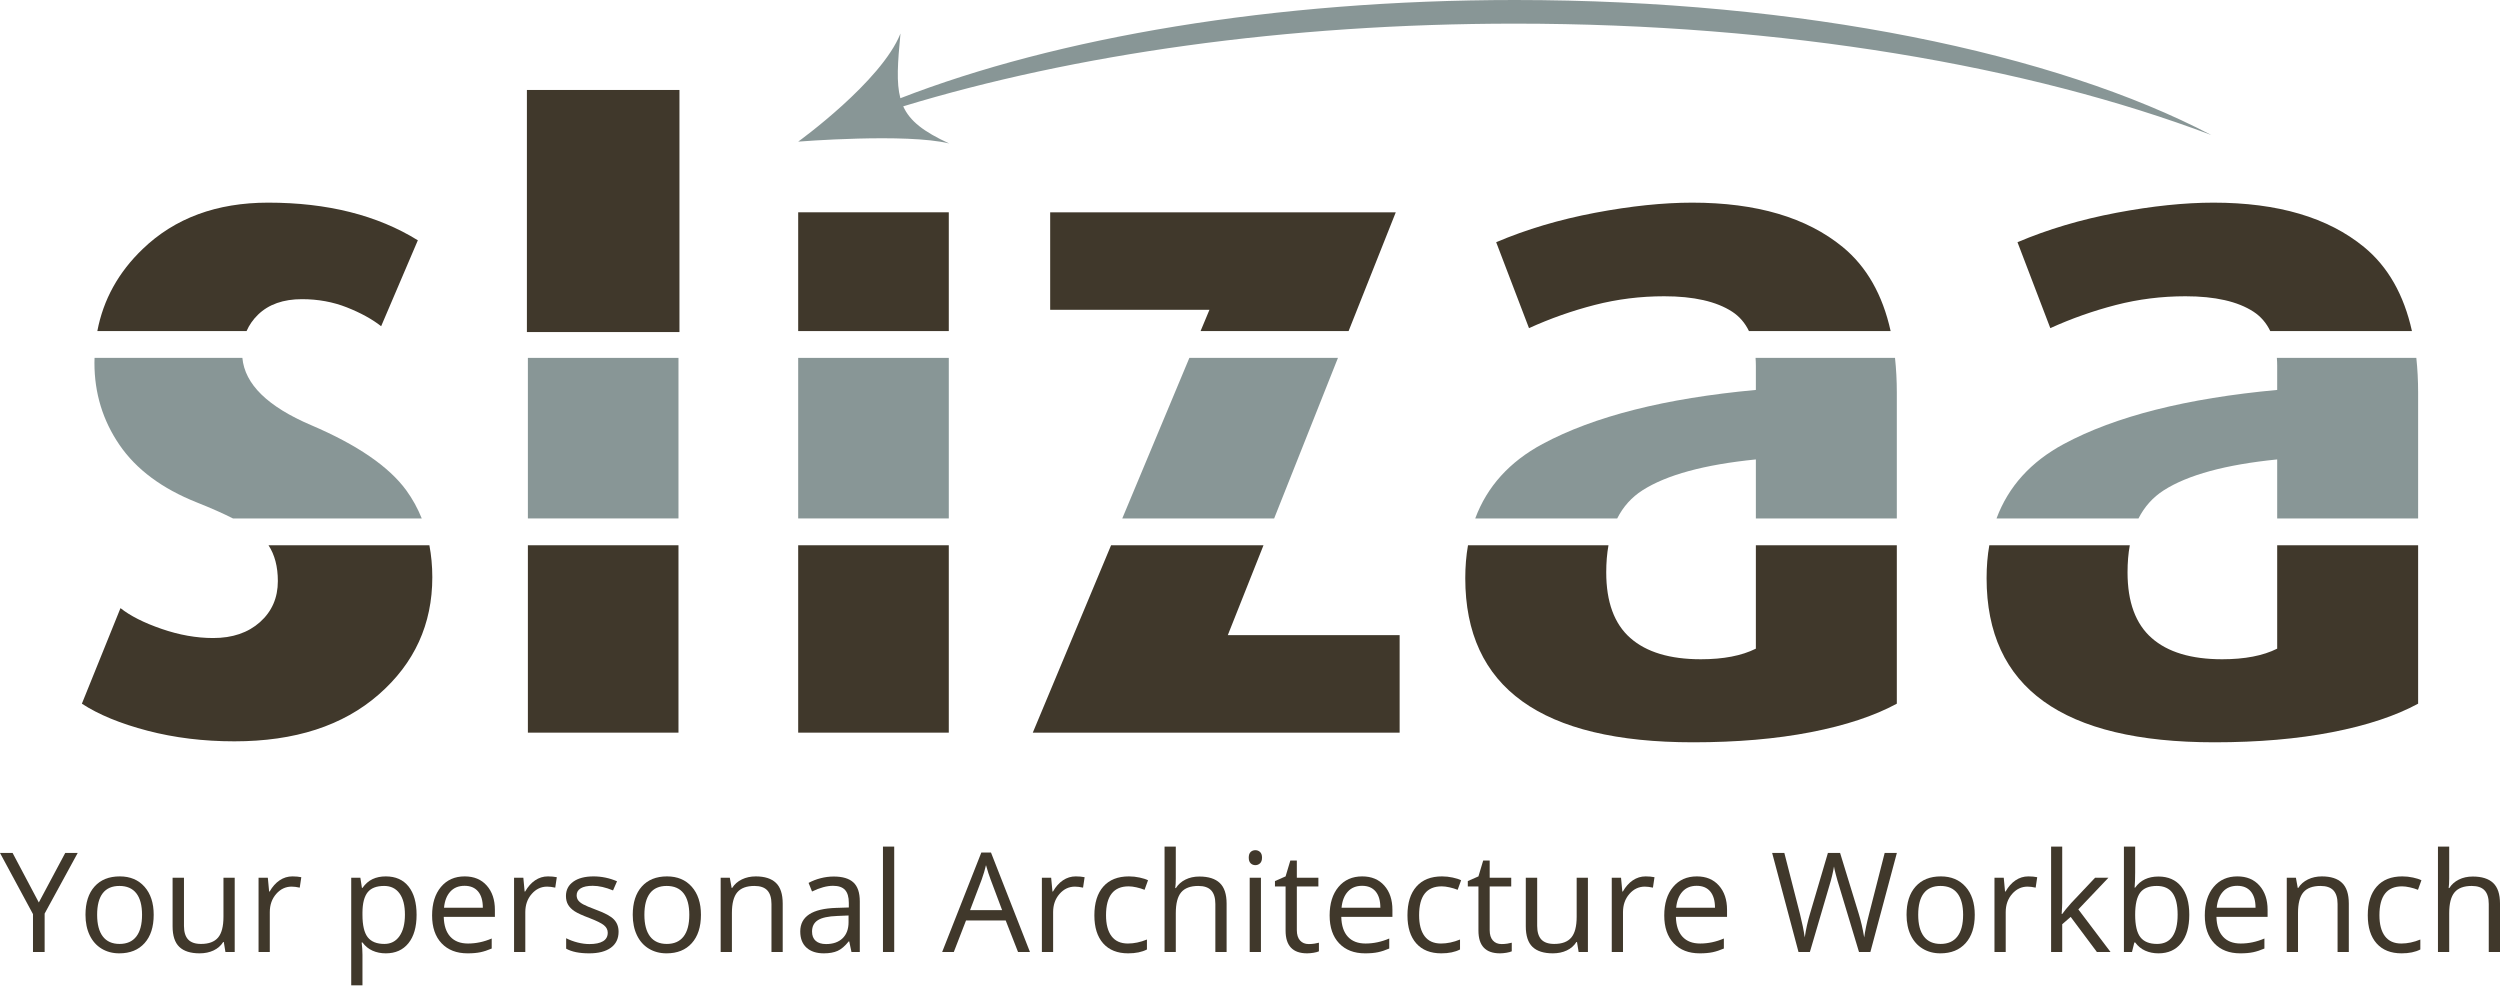
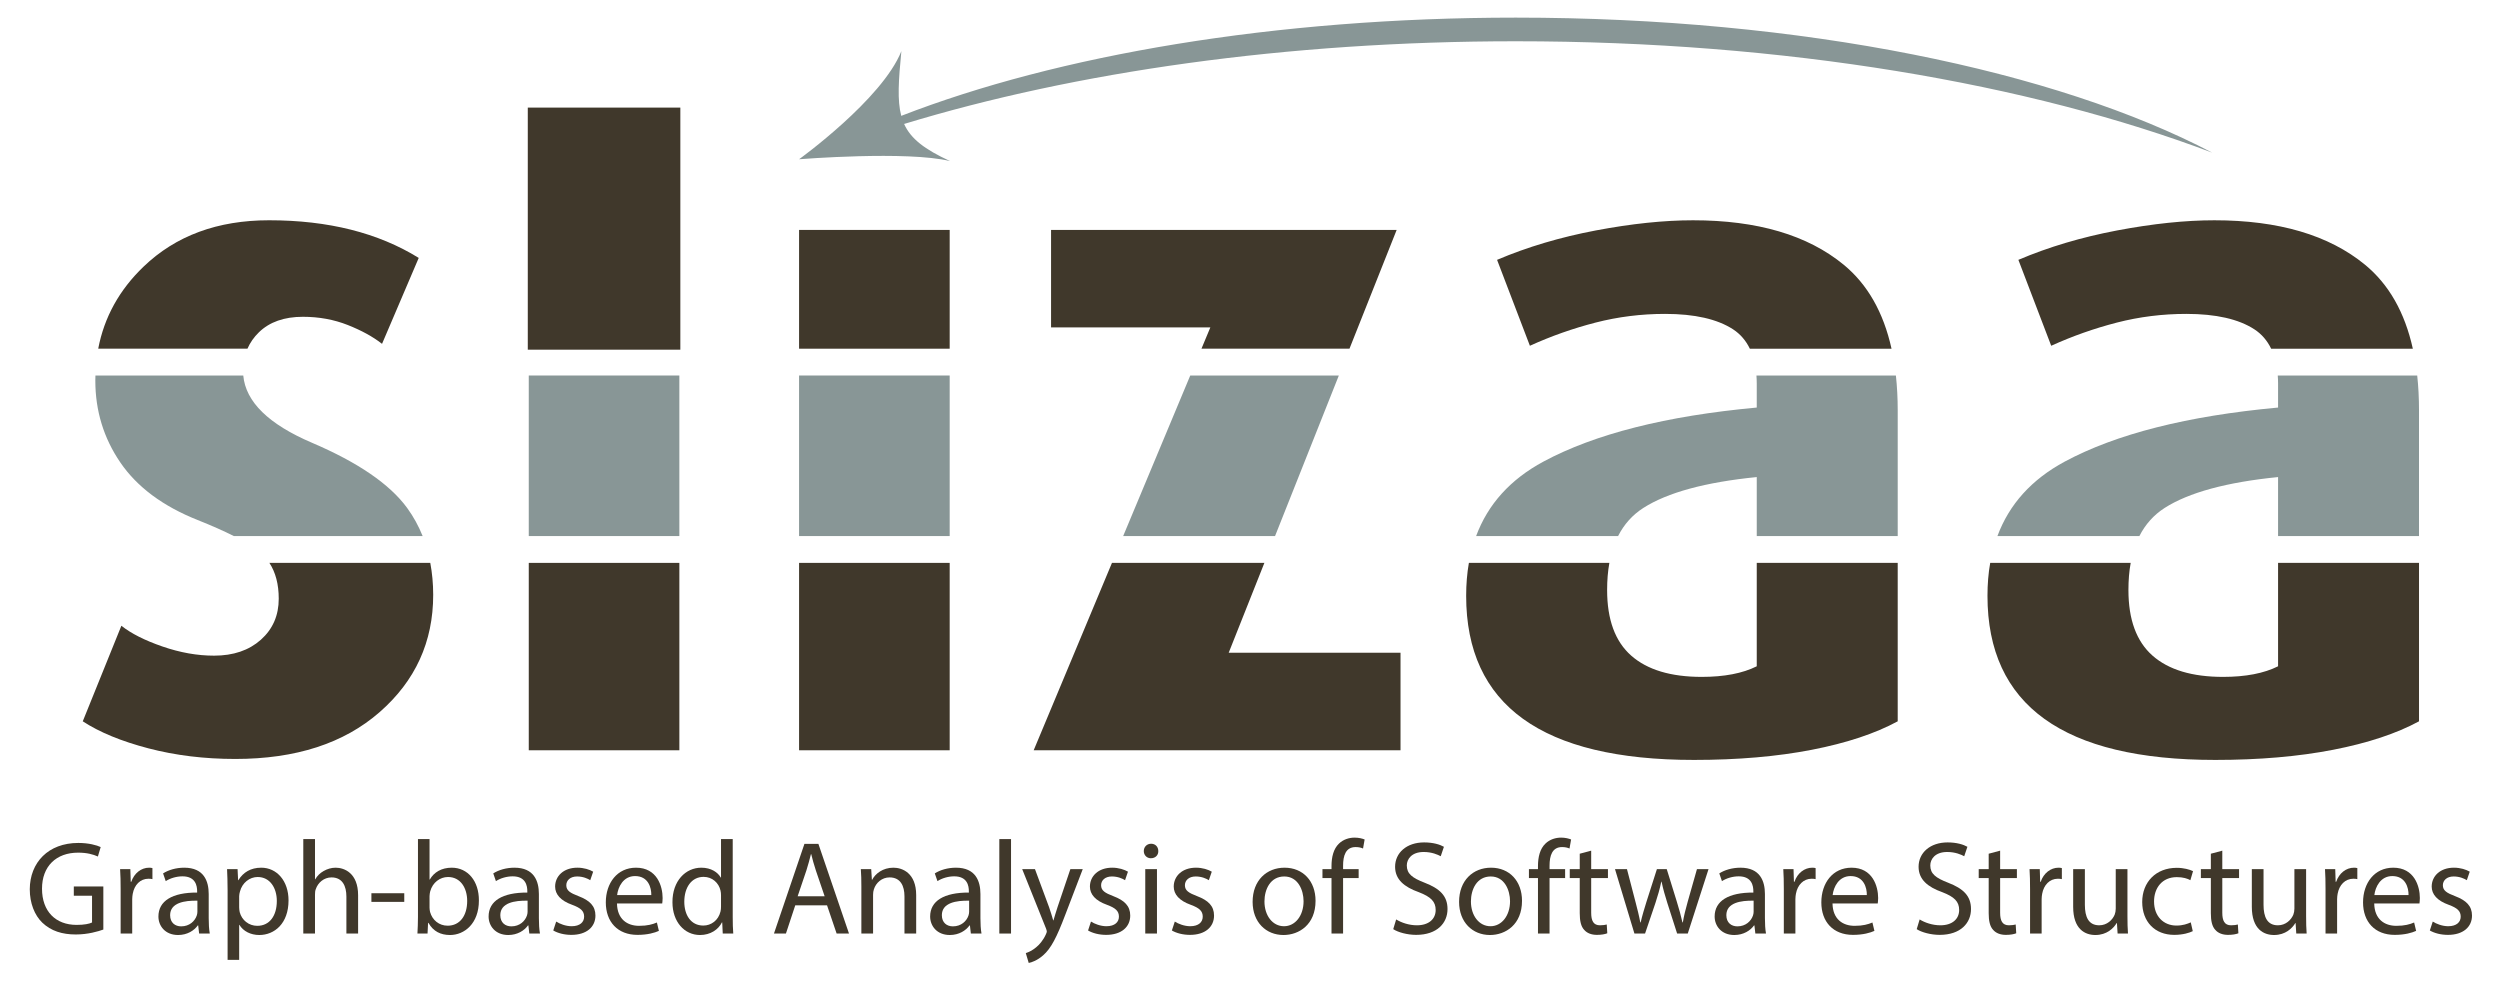
<svg xmlns="http://www.w3.org/2000/svg" version="1.1" id="Ebene_1" x="0px" y="0px" width="1276.541px" height="503.119px" viewBox="0 0 1276.541 503.119" enable-background="new 0 0 1276.541 503.119" xml:space="preserve">
  <g>
    <g>
-       <g>
-         <rect x="269.545" y="278.419" fill="#40382B" width="76.898" height="95.683" />
-         <path fill="#40382B" d="M137.107,278.419c3.164,4.842,4.768,10.924,4.768,18.292c0,8.543-3.043,15.521-9.117,20.949     c-6.083,5.423-14.048,8.13-23.911,8.13c-8.551,0-17.333-1.554-26.373-4.682c-9.039-3.122-16.012-6.656-20.951-10.592     l-19.716,48.798c8.545,5.588,19.716,10.191,33.522,13.8c13.8,3.614,28.592,5.422,44.365,5.422     c30.886,0,55.452-7.957,73.694-23.91c18.242-15.936,27.357-35.899,27.357-59.891c0-5.73-0.525-11.153-1.49-16.316H137.107z" />
-         <path fill="#40382B" d="M896.574,278.419v52.795c-7.236,3.621-16.602,5.416-28.096,5.416c-15.773,0-27.777-3.608-35.988-10.84     c-8.217-7.229-12.32-18.396-12.32-33.516c0-4.99,0.383-9.611,1.146-13.855h-71.734c-0.926,5.298-1.389,10.9-1.389,16.81     c0,55.873,38.779,83.801,116.338,83.801c22.346,0,42.402-1.727,60.143-5.176c17.744-3.455,32.365-8.297,43.875-14.541v-80.895     H896.574z" />
-         <path fill="#40382B" d="M1162.768,278.419v52.795c-7.225,3.621-16.596,5.416-28.096,5.416c-15.775,0-27.779-3.608-35.99-10.84     c-8.211-7.229-12.326-18.396-12.326-33.516c0-4.99,0.381-9.611,1.154-13.855h-71.734c-0.934,5.298-1.389,10.9-1.389,16.81     c0,55.873,38.771,83.801,116.344,83.801c22.336,0,42.389-1.727,60.137-5.176c17.742-3.455,32.355-8.297,43.867-14.541v-80.895     H1162.768z" />
-         <polygon fill="#40382B" points="645.164,278.419 567.336,278.419 527.359,374.102 714.678,374.102 714.678,324.311      626.936,324.311    " />
-         <rect x="407.568" y="278.419" fill="#40382B" width="76.902" height="95.683" />
-       </g>
-       <g>
-         <path fill="#40382B" d="M125.897,169.052c1.351-3.09,3.301-5.897,5.869-8.396c5.433-5.256,12.897-7.896,22.435-7.896     c8.213,0,15.85,1.406,22.918,4.194c7.064,2.802,12.895,6.002,17.502,9.618l18.734-43.875     c-20.707-12.82-46.174-19.223-76.408-19.223c-26.3,0-47.654,7.883-64.079,23.665c-12.413,11.899-20.127,25.879-23.166,41.913     H125.897z" />
-         <polygon fill="#40382B" points="613.033,169.052 688.613,169.052 712.705,108.404 536.236,108.404 536.236,158.188      617.564,158.188    " />
-         <rect x="407.568" y="108.404" fill="#40382B" width="76.902" height="60.648" />
-         <path fill="#40382B" d="M814.26,155.72c11.492-2.96,23.324-4.441,35.492-4.441c15.102,0,26.686,2.641,34.75,7.891     c3.719,2.437,6.547,5.75,8.551,9.883h72.338c-4.107-18.563-12.25-32.875-24.455-42.906     c-18.402-15.108-44.041-22.671-76.898-22.671c-14.785,0-31.301,1.727-49.537,5.169c-18.24,3.455-35.084,8.464-50.529,15.034     l16.76,43.875C791.576,162.624,802.742,158.688,814.26,155.72z" />
-         <path fill="#40382B" d="M1080.445,155.72c11.492-2.96,23.324-4.441,35.492-4.441c15.113,0,26.691,2.641,34.75,7.891     c3.725,2.437,6.551,5.75,8.551,9.883h72.344c-4.115-18.563-12.244-32.875-24.453-42.906     c-18.41-15.108-44.043-22.671-76.898-22.671c-14.787,0-31.303,1.727-49.545,5.169c-18.236,3.455-35.078,8.464-50.525,15.034     l16.762,43.875C1057.768,162.624,1068.939,158.688,1080.445,155.72z" />
-         <rect x="269.545" y="46.441" fill="#40382B" stroke="#40382B" stroke-miterlimit="10" width="76.898" height="122.611" />
-       </g>
-       <polygon fill="#889696" points="607.311,182.741 573.053,264.723 650.604,264.723 683.18,182.741   " />
-       <path fill="#889696" d="M896.416,182.741c0.09,1.308,0.158,2.64,0.158,4.041v12.32c-46.336,4.275-82.654,13.479-108.941,27.606    c-16.883,9.082-28.314,21.759-34.355,38.015h72.494c3.047-6.01,7.336-10.802,12.887-14.355    c12.32-7.885,31.623-13.134,57.916-15.775v30.13h71.975v-64.141c0-6.267-0.318-12.214-0.93-17.841H896.416z" />
-       <path fill="#889696" d="M1162.605,182.741c0.098,1.308,0.162,2.64,0.162,4.041v12.32c-46.338,4.275-82.656,13.479-108.938,27.606    c-16.883,9.082-28.322,21.759-34.367,38.015h72.492c3.057-6.01,7.35-10.802,12.889-14.355    c12.326-7.885,31.631-13.134,57.924-15.775v30.13h71.967v-64.141c0-6.267-0.309-12.214-0.92-17.841H1162.605z" />
-       <rect x="407.568" y="182.741" fill="#889696" width="76.902" height="81.982" />
-       <path fill="#889696" d="M158.885,217.097c-22.205-9.469-33.894-20.925-35.122-34.356H48.277c-0.024,0.852-0.055,1.697-0.055,2.561    c0,15.454,4.263,29.414,12.81,41.901c8.545,12.492,21.691,22.27,39.442,29.334c7.23,2.874,13.381,5.607,18.488,8.186h96.393    c-2.053-5.127-4.684-9.92-7.908-14.355C198.57,238.215,182.373,227.128,158.885,217.097z" />
-       <rect x="269.545" y="182.741" fill="#889696" width="76.898" height="81.982" />
-       <path fill="#889696" d="M1129.148,68.953C1049.531,27.188,919.943,0,773.568,0C650.525,0,539.348,19.216,459.744,50.155    c-2.1-7.909-1.375-18.137,0.057-33.036c-9.777,24.572-52.232,55.195-52.232,55.195s55.299-4.423,77.115,0.951    c-13.113-6.041-20.096-11.451-23.488-18.971c87.098-26.508,195.203-42.221,312.373-42.221    C910.979,12.073,1035.953,33.672,1129.148,68.953z" />
+       <rect x="269.997" y="287.419" fill="#40382B" width="76.898" height="95.685" />
+       <path fill="#40382B" d="M137.56,287.419c3.164,4.844,4.768,10.926,4.768,18.293c0,8.544-3.043,15.521-9.116,20.948    c-6.083,5.423-14.049,8.13-23.911,8.13c-8.552,0-17.333-1.554-26.373-4.682c-9.039-3.122-16.013-6.656-20.951-10.592    L42.26,368.314c8.545,5.588,19.716,10.191,33.521,13.8c13.8,3.614,28.592,5.422,44.365,5.422c30.886,0,55.452-7.957,73.694-23.91    c18.241-15.936,27.356-35.897,27.356-59.891c0-5.73-0.524-11.153-1.49-16.316H137.56L137.56,287.419z" />
+       <path fill="#40382B" d="M897.026,287.419v52.797c-7.235,3.619-16.602,5.416-28.096,5.416c-15.773,0-27.777-3.608-35.988-10.842    c-8.217-7.229-12.319-18.396-12.319-33.516c0-4.99,0.383-9.611,1.146-13.855h-71.734c-0.926,5.298-1.389,10.9-1.389,16.812    c0,55.873,38.779,83.801,116.338,83.801c22.347,0,42.402-1.727,60.144-5.176c17.744-3.455,32.364-8.297,43.875-14.541v-80.896    L897.026,287.419L897.026,287.419z" />
+       <path fill="#40382B" d="M1163.22,287.419v52.797c-7.225,3.619-16.596,5.416-28.096,5.416c-15.773,0-27.779-3.608-35.99-10.842    c-8.211-7.229-12.324-18.396-12.324-33.516c0-4.99,0.381-9.611,1.152-13.855h-71.732c-0.936,5.298-1.391,10.9-1.391,16.812    c0,55.873,38.771,83.801,116.346,83.801c22.336,0,42.39-1.727,60.137-5.176c17.742-3.455,32.354-8.297,43.867-14.541v-80.896    L1163.22,287.419L1163.22,287.419z" />
+       <polygon fill="#40382B" points="645.616,287.419 567.789,287.419 527.812,383.102 715.13,383.102 715.13,333.311 627.389,333.311       " />
+       <rect x="408.021" y="287.419" fill="#40382B" width="76.902" height="95.685" />
    </g>
    <g>
-       <path fill="#40382B" d="M19.819,460.817l13.489-25.284h6.365L22.793,466.49v19.61h-5.95v-19.335L0,435.533h6.433L19.819,460.817z" />
-       <path fill="#40382B" d="M78.48,467.111c0,6.181-1.556,11.006-4.669,14.475c-3.112,3.472-7.414,5.206-12.901,5.206    c-3.389,0-6.398-0.794-9.027-2.386c-2.628-1.592-4.659-3.873-6.087-6.85c-1.431-2.975-2.145-6.455-2.145-10.445    c0-6.179,1.545-10.993,4.636-14.44c3.089-3.447,7.378-5.171,12.867-5.171c5.302,0,9.517,1.765,12.641,5.293    C76.918,456.32,78.48,461.095,78.48,467.111z M49.6,467.111c0,4.843,0.968,8.533,2.905,11.068    c1.937,2.537,4.785,3.806,8.543,3.806c3.758,0,6.611-1.263,8.561-3.789c1.948-2.523,2.922-6.218,2.922-11.085    c0-4.818-0.974-8.479-2.922-10.981c-1.95-2.501-4.826-3.753-8.63-3.753c-3.759,0-6.595,1.233-8.509,3.702    C50.556,458.547,49.6,462.224,49.6,467.111z" />
-       <path fill="#40382B" d="M93.94,448.192v24.593c0,3.089,0.704,5.395,2.11,6.917s3.608,2.283,6.606,2.283    c3.965,0,6.866-1.085,8.698-3.252c1.836-2.167,2.75-5.707,2.75-10.619v-19.922h5.741v37.908h-4.739l-0.827-5.084h-0.313    c-1.175,1.867-2.808,3.298-4.896,4.288c-2.085,0.991-4.468,1.487-7.143,1.487c-4.61,0-8.063-1.095-10.357-3.285    c-2.295-2.19-3.443-5.696-3.443-10.515v-24.8H93.94z" />
-       <path fill="#40382B" d="M149.317,447.5c1.681,0,3.191,0.139,4.531,0.415l-0.797,5.328c-1.567-0.348-2.951-0.52-4.149-0.52    c-3.066,0-5.691,1.245-7.87,3.735c-2.179,2.491-3.271,5.592-3.271,9.304v20.338h-5.739v-37.908h4.738l0.658,7.022h0.276    c1.405-2.469,3.1-4.371,5.082-5.707C144.764,448.168,146.942,447.5,149.317,447.5z" />
-       <path fill="#40382B" d="M196.979,486.792c-2.468,0-4.722-0.456-6.762-1.365c-2.041-0.91-3.753-2.312-5.136-4.202h-0.416    c0.276,2.212,0.416,4.312,0.416,6.294v15.601h-5.741v-54.927h4.668l0.797,5.187h0.276c1.477-2.074,3.193-3.571,5.153-4.495    c1.96-0.922,4.207-1.384,6.744-1.384c5.027,0,8.906,1.718,11.639,5.153c2.731,3.438,4.098,8.256,4.098,14.458    c0,6.226-1.39,11.064-4.167,14.51C205.769,485.068,201.912,486.792,196.979,486.792z M196.147,452.377    c-3.871,0-6.676,1.072-8.404,3.218c-1.729,2.145-2.617,5.558-2.662,10.237v1.279c0,5.326,0.886,9.138,2.662,11.433    c1.777,2.293,4.624,3.441,8.544,3.441c3.272,0,5.838-1.326,7.695-3.978c1.855-2.653,2.784-6.307,2.784-10.966    c0-4.725-0.929-8.353-2.784-10.877C202.125,453.64,199.514,452.377,196.147,452.377z" />
-       <path fill="#40382B" d="M238.762,486.792c-5.604,0-10.024-1.706-13.266-5.117c-3.239-3.414-4.86-8.152-4.86-14.217    c0-6.112,1.506-10.964,4.514-14.563c3.011-3.597,7.052-5.396,12.123-5.396c4.751,0,8.51,1.564,11.276,4.687    c2.767,3.126,4.151,7.247,4.151,12.366v3.632h-26.114c0.114,4.449,1.237,7.829,3.374,10.133c2.132,2.308,5.133,3.462,9.009,3.462    c4.082,0,8.116-0.854,12.107-2.562v5.119c-2.03,0.877-3.95,1.504-5.762,1.886C243.505,486.603,241.32,486.792,238.762,486.792z     M237.204,452.308c-3.042,0-5.47,0.992-7.281,2.976c-1.809,1.983-2.876,4.727-3.197,8.232h19.817c0-3.62-0.808-6.394-2.421-8.319    C242.508,453.271,240.203,452.308,237.204,452.308z" />
-       <path fill="#40382B" d="M279.783,447.5c1.683,0,3.193,0.139,4.531,0.415l-0.797,5.328c-1.568-0.348-2.951-0.52-4.151-0.52    c-3.065,0-5.688,1.245-7.866,3.735c-2.18,2.491-3.27,5.592-3.27,9.304v20.338h-5.743v-37.908h4.741l0.655,7.022h0.278    c1.405-2.469,3.101-4.371,5.083-5.707C275.229,448.168,277.407,447.5,279.783,447.5z" />
-       <path fill="#40382B" d="M315.857,475.759c0,3.529-1.316,6.25-3.944,8.164c-2.629,1.912-6.317,2.869-11.065,2.869    c-5.029,0-8.947-0.794-11.762-2.386v-5.327c1.821,0.923,3.774,1.649,5.862,2.179c2.087,0.531,4.1,0.796,6.037,0.796    c2.997,0,5.303-0.479,6.917-1.435c1.613-0.958,2.42-2.416,2.42-4.376c0-1.475-0.639-2.737-1.917-3.787    c-1.282-1.049-3.777-2.289-7.489-3.718c-3.529-1.314-6.036-2.462-7.523-3.441c-1.485-0.98-2.594-2.093-3.319-3.338    c-0.728-1.245-1.089-2.733-1.089-4.462c0-3.09,1.255-5.528,3.769-7.315c2.512-1.788,5.96-2.682,10.343-2.682    c4.081,0,8.069,0.83,11.967,2.49l-2.039,4.67c-3.807-1.567-7.254-2.353-10.344-2.353c-2.722,0-4.775,0.428-6.157,1.281    c-1.383,0.854-2.075,2.027-2.075,3.525c0,1.017,0.26,1.882,0.778,2.596c0.518,0.714,1.354,1.395,2.508,2.041    c1.152,0.646,3.367,1.58,6.64,2.802c4.499,1.637,7.536,3.284,9.116,4.946C315.067,471.158,315.857,473.246,315.857,475.759z" />
-       <path fill="#40382B" d="M357.917,467.111c0,6.181-1.556,11.006-4.67,14.475c-3.112,3.472-7.412,5.206-12.9,5.206    c-3.391,0-6.398-0.794-9.029-2.386c-2.628-1.592-4.656-3.873-6.087-6.85c-1.429-2.975-2.142-6.455-2.142-10.445    c0-6.179,1.542-10.993,4.633-14.44c3.09-3.447,7.38-5.171,12.867-5.171c5.304,0,9.52,1.765,12.642,5.293    C356.355,456.32,357.917,461.095,357.917,467.111z M329.035,467.111c0,4.843,0.97,8.533,2.908,11.068    c1.935,2.537,4.781,3.806,8.542,3.806c3.757,0,6.61-1.263,8.561-3.789c1.947-2.523,2.922-6.218,2.922-11.085    c0-4.818-0.975-8.479-2.922-10.981c-1.95-2.501-4.826-3.753-8.63-3.753c-3.757,0-6.595,1.233-8.51,3.702    C329.991,458.547,329.035,462.224,329.035,467.111z" />
-       <path fill="#40382B" d="M393.925,486.101v-24.522c0-3.09-0.704-5.396-2.113-6.918c-1.406-1.522-3.605-2.283-6.604-2.283    c-3.967,0-6.87,1.072-8.717,3.218c-1.846,2.145-2.766,5.684-2.766,10.619v19.887h-5.744v-37.908h4.672l0.933,5.187h0.277    c1.178-1.866,2.822-3.313,4.947-4.339c2.119-1.026,4.484-1.54,7.089-1.54c4.565,0,8.002,1.103,10.307,3.304    c2.307,2.201,3.46,5.726,3.46,10.566v24.73H393.925z" />
-       <path fill="#40382B" d="M434.771,486.101l-1.141-5.394h-0.279c-1.889,2.374-3.774,3.982-5.651,4.823    c-1.881,0.842-4.227,1.262-7.039,1.262c-3.76,0-6.705-0.97-8.839-2.904c-2.132-1.937-3.199-4.692-3.199-8.268    c0-7.656,6.123-11.667,18.365-12.037l6.435-0.207v-2.351c0-2.976-0.64-5.172-1.92-6.59s-3.326-2.128-6.141-2.128    c-3.157,0-6.732,0.969-10.722,2.907l-1.766-4.394c1.871-1.014,3.916-1.811,6.142-2.387c2.224-0.575,4.457-0.864,6.694-0.864    c4.519,0,7.868,1.003,10.047,3.009s3.269,5.222,3.269,9.65v25.871H434.771z M421.801,482.054c3.572,0,6.383-0.979,8.422-2.941    c2.04-1.957,3.061-4.702,3.061-8.231v-3.423l-5.74,0.242c-4.567,0.16-7.857,0.869-9.874,2.128    c-2.018,1.256-3.028,3.211-3.028,5.862c0,2.075,0.628,3.654,1.885,4.737C417.782,481.513,419.539,482.054,421.801,482.054z" />
-       <path fill="#40382B" d="M456.599,486.101h-5.744v-53.819h5.744V486.101z" />
-       <path fill="#40382B" d="M519.824,486.101l-6.295-16.084h-20.269l-6.226,16.084h-5.951l19.993-50.773h4.945l19.89,50.773H519.824z     M511.696,464.726l-5.88-15.669c-0.763-1.983-1.547-4.415-2.353-7.298c-0.506,2.214-1.234,4.647-2.179,7.298l-5.949,15.669    H511.696z" />
-       <path fill="#40382B" d="M549.293,447.5c1.684,0,3.193,0.139,4.531,0.415l-0.797,5.328c-1.567-0.348-2.951-0.52-4.149-0.52    c-3.065,0-5.691,1.245-7.868,3.735c-2.18,2.491-3.269,5.592-3.269,9.304v20.338H532v-37.908h4.737l0.657,7.022h0.278    c1.406-2.469,3.101-4.371,5.083-5.707C544.738,448.168,546.918,447.5,549.293,447.5z" />
-       <path fill="#40382B" d="M576.063,486.792c-5.486,0-9.737-1.688-12.745-5.066c-3.008-3.379-4.514-8.157-4.514-14.337    c0-6.34,1.529-11.241,4.582-14.701c3.056-3.458,7.408-5.188,13.06-5.188c1.819,0,3.641,0.196,5.464,0.589    c1.82,0.392,3.25,0.854,4.287,1.384l-1.762,4.877c-1.271-0.508-2.653-0.929-4.151-1.263c-1.499-0.334-2.825-0.502-3.979-0.502    c-7.7,0-11.552,4.912-11.552,14.735c0,4.658,0.939,8.23,2.819,10.72c1.88,2.493,4.664,3.739,8.353,3.739    c3.159,0,6.4-0.683,9.72-2.043v5.085C583.108,486.135,579.913,486.792,576.063,486.792z" />
-       <path fill="#40382B" d="M620.579,486.101v-24.522c0-3.09-0.704-5.396-2.109-6.918c-1.409-1.522-3.608-2.283-6.605-2.283    c-3.991,0-6.902,1.085-8.734,3.252c-1.835,2.169-2.749,5.717-2.749,10.653v19.818h-5.742v-53.819h5.742v16.292    c0,1.96-0.097,3.584-0.278,4.876h0.347c1.127-1.822,2.736-3.256,4.823-4.307c2.086-1.048,4.468-1.572,7.144-1.572    c4.636,0,8.11,1.102,10.428,3.303c2.319,2.202,3.479,5.703,3.479,10.497v24.73H620.579z" />
-       <path fill="#40382B" d="M637.633,437.919c0-1.313,0.32-2.276,0.967-2.888c0.645-0.61,1.453-0.916,2.42-0.916    c0.922,0,1.719,0.311,2.389,0.934c0.667,0.621,1.001,1.581,1.001,2.87c0,1.292-0.334,2.255-1.001,2.889    c-0.67,0.634-1.467,0.951-2.389,0.951c-0.967,0-1.775-0.317-2.42-0.951C637.953,440.174,637.633,439.211,637.633,437.919z     M643.858,486.101h-5.743v-37.908h5.743V486.101z" />
-       <path fill="#40382B" d="M668.276,482.054c1.015,0,1.993-0.075,2.939-0.225c0.944-0.15,1.695-0.306,2.247-0.468v4.395    c-0.622,0.3-1.539,0.546-2.748,0.743c-1.211,0.196-2.301,0.293-3.27,0.293c-7.333,0-11-3.86-11-11.585v-22.554h-5.428v-2.767    l5.428-2.387l2.422-8.095h3.32v8.787h11v4.461h-11v22.311c0,2.283,0.542,4.036,1.627,5.258    C664.896,481.442,666.383,482.054,668.276,482.054z" />
-       <path fill="#40382B" d="M697.054,486.792c-5.604,0-10.025-1.706-13.267-5.117c-3.239-3.414-4.857-8.152-4.857-14.217    c0-6.112,1.504-10.964,4.512-14.563c3.012-3.597,7.052-5.396,12.125-5.396c4.749,0,8.509,1.564,11.275,4.687    c2.766,3.126,4.149,7.247,4.149,12.366v3.632h-26.113c0.117,4.449,1.239,7.829,3.374,10.133c2.133,2.308,5.135,3.462,9.008,3.462    c4.083,0,8.118-0.854,12.108-2.562v5.119c-2.03,0.877-3.949,1.504-5.76,1.886C701.798,486.603,699.611,486.792,697.054,486.792z     M695.497,452.308c-3.044,0-5.472,0.992-7.282,2.976s-2.876,4.727-3.197,8.232h19.817c0-3.62-0.806-6.394-2.421-8.319    C700.801,453.271,698.493,452.308,695.497,452.308z" />
-       <path fill="#40382B" d="M735.93,486.792c-5.487,0-9.736-1.688-12.746-5.066c-3.007-3.379-4.513-8.157-4.513-14.337    c0-6.34,1.526-11.241,4.583-14.701c3.055-3.458,7.407-5.188,13.059-5.188c1.818,0,3.641,0.196,5.463,0.589    c1.822,0.392,3.251,0.854,4.289,1.384l-1.764,4.877c-1.269-0.508-2.652-0.929-4.151-1.263s-2.823-0.502-3.977-0.502    c-7.702,0-11.554,4.912-11.554,14.735c0,4.658,0.939,8.23,2.818,10.72c1.881,2.493,4.666,3.739,8.355,3.739    c3.157,0,6.398-0.683,9.719-2.043v5.085C742.975,486.135,739.783,486.792,735.93,486.792z" />
-       <path fill="#40382B" d="M766.748,482.054c1.014,0,1.994-0.075,2.941-0.225c0.941-0.15,1.693-0.306,2.244-0.468v4.395    c-0.62,0.3-1.539,0.546-2.748,0.743c-1.209,0.196-2.298,0.293-3.268,0.293c-7.334,0-11-3.86-11-11.585v-22.554h-5.43v-2.767    l5.43-2.387l2.423-8.095h3.317v8.787h11.002v4.461h-11.002v22.311c0,2.283,0.544,4.036,1.629,5.258    C763.369,481.442,764.856,482.054,766.748,482.054z" />
-       <path fill="#40382B" d="M784.907,448.192v24.593c0,3.089,0.702,5.395,2.107,6.917c1.409,1.522,3.609,2.283,6.608,2.283    c3.965,0,6.865-1.085,8.699-3.252s2.751-5.707,2.751-10.619v-19.922h5.74v37.908h-4.738l-0.831-5.084h-0.31    c-1.178,1.867-2.81,3.298-4.896,4.288c-2.087,0.991-4.467,1.487-7.142,1.487c-4.612,0-8.065-1.095-10.36-3.285    s-3.441-5.696-3.441-10.515v-24.8H784.907z" />
-       <path fill="#40382B" d="M840.282,447.5c1.684,0,3.192,0.139,4.531,0.415l-0.796,5.328c-1.567-0.348-2.952-0.52-4.15-0.52    c-3.066,0-5.691,1.245-7.87,3.735c-2.179,2.491-3.268,5.592-3.268,9.304v20.338h-5.741v-37.908h4.738l0.657,7.022h0.277    c1.406-2.469,3.101-4.371,5.085-5.707C835.729,448.168,837.907,447.5,840.282,447.5z" />
-       <path fill="#40382B" d="M867.918,486.792c-5.604,0-10.023-1.706-13.265-5.117c-3.239-3.414-4.859-8.152-4.859-14.217    c0-6.112,1.504-10.964,4.513-14.563c3.011-3.597,7.052-5.396,12.124-5.396c4.75,0,8.509,1.564,11.276,4.687    c2.767,3.126,4.148,7.247,4.148,12.366v3.632h-26.111c0.113,4.449,1.238,7.829,3.372,10.133c2.134,2.308,5.136,3.462,9.01,3.462    c4.082,0,8.117-0.854,12.106-2.562v5.119c-2.028,0.877-3.949,1.504-5.76,1.886C872.663,486.603,870.479,486.792,867.918,486.792z     M866.361,452.308c-3.043,0-5.47,0.992-7.281,2.976c-1.808,1.983-2.875,4.727-3.197,8.232h19.818c0-3.62-0.808-6.394-2.422-8.319    C871.666,453.271,869.357,452.308,866.361,452.308z" />
-       <path fill="#40382B" d="M955.046,486.101h-5.812l-10.203-33.86c-0.484-1.499-1.026-3.391-1.627-5.673    c-0.598-2.284-0.91-3.656-0.933-4.117c-0.507,3.044-1.314,6.377-2.421,9.995l-9.893,33.655h-5.812l-13.454-50.567h6.227    l7.99,31.232c1.105,4.382,1.913,8.349,2.42,11.897c0.621-4.218,1.544-8.347,2.767-12.381l9.063-30.749h6.226l9.51,31.024    c1.106,3.575,2.042,7.61,2.802,12.105c0.438-3.272,1.27-7.263,2.491-11.967l7.956-31.163h6.227L955.046,486.101z" />
-       <path fill="#40382B" d="M1008.347,467.111c0,6.181-1.559,11.006-4.671,14.475c-3.113,3.472-7.414,5.206-12.899,5.206    c-3.39,0-6.399-0.794-9.03-2.386c-2.628-1.592-4.657-3.873-6.087-6.85c-1.431-2.975-2.144-6.455-2.144-10.445    c0-6.179,1.544-10.993,4.636-14.44c3.088-3.447,7.377-5.171,12.864-5.171c5.305,0,9.518,1.765,12.644,5.293    C1006.783,456.32,1008.347,461.095,1008.347,467.111z M979.465,467.111c0,4.843,0.969,8.533,2.904,11.068    c1.938,2.537,4.786,3.806,8.542,3.806c3.76,0,6.612-1.263,8.562-3.789c1.949-2.523,2.924-6.218,2.924-11.085    c0-4.818-0.975-8.479-2.924-10.981c-1.949-2.501-4.824-3.753-8.629-3.753c-3.759,0-6.596,1.233-8.509,3.702    C980.423,458.547,979.465,462.224,979.465,467.111z" />
-       <path fill="#40382B" d="M1035.706,447.5c1.681,0,3.191,0.139,4.529,0.415l-0.795,5.328c-1.568-0.348-2.953-0.52-4.15-0.52    c-3.067,0-5.692,1.245-7.872,3.735c-2.177,2.491-3.268,5.592-3.268,9.304v20.338h-5.74v-37.908h4.739l0.657,7.022h0.279    c1.404-2.469,3.098-4.371,5.081-5.707C1031.149,448.168,1033.328,447.5,1035.706,447.5z" />
-       <path fill="#40382B" d="M1053.001,466.696c0.99-1.403,2.497-3.251,4.528-5.534l12.243-12.97h6.816l-15.358,16.153l16.432,21.755    h-6.955l-13.384-17.916l-4.322,3.735v14.181h-5.674v-53.819h5.674v28.536c0,1.268-0.094,3.229-0.277,5.879H1053.001z" />
-       <path fill="#40382B" d="M1102.148,447.57c4.981,0,8.848,1.7,11.604,5.101c2.757,3.402,4.134,8.215,4.134,14.44    s-1.389,11.064-4.168,14.51c-2.781,3.447-6.635,5.171-11.569,5.171c-2.47,0-4.721-0.456-6.762-1.365    c-2.04-0.91-3.752-2.312-5.138-4.202h-0.414l-1.213,4.876h-4.114v-53.819h5.741v13.075c0,2.929-0.091,5.557-0.275,7.887h0.275    C1092.925,449.461,1096.891,447.57,1102.148,447.57z M1101.32,452.377c-3.922,0-6.747,1.125-8.477,3.373    c-1.729,2.248-2.595,6.036-2.595,11.361c0,5.326,0.889,9.138,2.663,11.433c1.775,2.293,4.622,3.441,8.544,3.441    c3.529,0,6.156-1.285,7.888-3.856c1.729-2.571,2.593-6.267,2.593-11.087c0-4.935-0.864-8.611-2.593-11.033    C1107.612,453.589,1104.938,452.377,1101.32,452.377z" />
-       <path fill="#40382B" d="M1143.932,486.792c-5.604,0-10.025-1.706-13.265-5.117c-3.241-3.414-4.859-8.152-4.859-14.217    c0-6.112,1.505-10.964,4.513-14.563c3.01-3.597,7.051-5.396,12.124-5.396c4.749,0,8.508,1.564,11.274,4.687    c2.768,3.126,4.151,7.247,4.151,12.366v3.632h-26.113c0.113,4.449,1.238,7.829,3.373,10.133c2.131,2.308,5.136,3.462,9.009,3.462    c4.082,0,8.115-0.854,12.106-2.562v5.119c-2.03,0.877-3.949,1.504-5.76,1.886C1148.676,486.603,1146.491,486.792,1143.932,486.792    z M1142.375,452.308c-3.044,0-5.471,0.992-7.281,2.976c-1.809,1.983-2.878,4.727-3.198,8.232h19.817    c0-3.62-0.807-6.394-2.423-8.319C1147.68,453.271,1145.371,452.308,1142.375,452.308z" />
-       <path fill="#40382B" d="M1193.602,486.101v-24.522c0-3.09-0.705-5.396-2.111-6.918c-1.405-1.522-3.609-2.283-6.604-2.283    c-3.968,0-6.873,1.072-8.718,3.218c-1.846,2.145-2.768,5.684-2.768,10.619v19.887h-5.74v-37.908h4.668l0.934,5.187h0.277    c1.177-1.866,2.824-3.313,4.945-4.339c2.12-1.026,4.484-1.54,7.092-1.54c4.564,0,8.002,1.103,10.305,3.304    c2.308,2.201,3.46,5.726,3.46,10.566v24.73H1193.602z" />
-       <path fill="#40382B" d="M1226.286,486.792c-5.489,0-9.737-1.688-12.745-5.066c-3.01-3.379-4.516-8.157-4.516-14.337    c0-6.34,1.528-11.241,4.582-14.701c3.057-3.458,7.409-5.188,13.06-5.188c1.819,0,3.643,0.196,5.464,0.589    c1.822,0.392,3.251,0.854,4.29,1.384l-1.767,4.877c-1.267-0.508-2.649-0.929-4.148-1.263c-1.501-0.334-2.823-0.502-3.979-0.502    c-7.701,0-11.552,4.912-11.552,14.735c0,4.658,0.939,8.23,2.819,10.72c1.878,2.493,4.662,3.739,8.352,3.739    c3.16,0,6.399-0.683,9.719-2.043v5.085C1233.328,486.135,1230.137,486.792,1226.286,486.792z" />
-       <path fill="#40382B" d="M1270.801,486.101v-24.522c0-3.09-0.703-5.396-2.109-6.918c-1.408-1.522-3.609-2.283-6.605-2.283    c-3.992,0-6.901,1.085-8.736,3.252c-1.832,2.169-2.748,5.717-2.748,10.653v19.818h-5.742v-53.819h5.742v16.292    c0,1.96-0.094,3.584-0.278,4.876h0.346c1.131-1.822,2.739-3.256,4.825-4.307c2.088-1.048,4.47-1.572,7.143-1.572    c4.635,0,8.112,1.102,10.43,3.303c2.316,2.202,3.475,5.703,3.475,10.497v24.73H1270.801z" />
+       <path fill="#40382B" d="M126.35,178.052c1.351-3.092,3.301-5.897,5.869-8.396c5.433-5.256,12.896-7.896,22.435-7.896    c8.213,0,15.851,1.404,22.918,4.192c7.064,2.802,12.896,6.002,17.502,9.618l18.734-43.875    c-20.707-12.82-46.174-19.223-76.408-19.223c-26.3,0-47.654,7.883-64.079,23.665c-12.413,11.897-20.127,25.879-23.166,41.913    L126.35,178.052L126.35,178.052z" />
+       <polygon fill="#40382B" points="613.485,178.052 689.065,178.052 713.157,117.404 536.688,117.404 536.688,167.188     618.017,167.188   " />
+       <rect x="408.021" y="117.404" fill="#40382B" width="76.902" height="60.648" />
+       <path fill="#40382B" d="M814.712,164.72c11.492-2.96,23.324-4.441,35.492-4.441c15.104,0,26.688,2.641,34.75,7.891    c3.719,2.438,6.547,5.75,8.551,9.885h72.34c-4.107-18.563-12.25-32.875-24.455-42.906c-18.402-15.108-44.041-22.671-76.898-22.671    c-14.784,0-31.301,1.727-49.536,5.169c-18.24,3.455-35.084,8.464-50.529,15.034l16.76,43.875    C792.028,171.624,803.194,167.688,814.712,164.72z" />
+       <path fill="#40382B" d="M1080.897,164.72c11.492-2.96,23.324-4.441,35.492-4.441c15.113,0,26.691,2.641,34.75,7.891    c3.725,2.438,6.551,5.75,8.551,9.885h72.344c-4.114-18.563-12.243-32.875-24.452-42.906    c-18.41-15.108-44.043-22.671-76.896-22.671c-14.787,0-31.305,1.727-49.547,5.169c-18.234,3.455-35.076,8.464-50.522,15.034    l16.762,43.875C1058.22,171.624,1069.392,167.688,1080.897,164.72z" />
+       <rect x="269.997" y="55.441" fill="#40382B" stroke="#40382B" stroke-miterlimit="10" width="76.898" height="122.611" />
    </g>
+     <polygon fill="#889696" points="607.764,191.741 573.506,273.723 651.058,273.723 683.632,191.741  " />
+     <path fill="#889696" d="M896.868,191.741c0.09,1.308,0.157,2.64,0.157,4.041v12.32c-46.336,4.273-82.653,13.479-108.94,27.604   c-16.883,9.082-28.313,21.759-34.354,38.017h72.494c3.047-6.012,7.336-10.804,12.887-14.355   c12.32-7.885,31.623-13.134,57.917-15.773v30.13h71.975v-64.143c0-6.267-0.318-12.214-0.93-17.841H896.868z" />
+     <path fill="#889696" d="M1163.058,191.741c0.098,1.308,0.162,2.64,0.162,4.041v12.32c-46.338,4.273-82.656,13.479-108.938,27.604   c-16.883,9.082-28.321,21.759-34.366,38.017h72.491c3.058-6.012,7.351-10.804,12.89-14.355   c12.326-7.885,31.631-13.134,57.924-15.773v30.13h71.967v-64.143c0-6.267-0.309-12.214-0.92-17.841H1163.058z" />
+     <rect x="408.021" y="191.741" fill="#889696" width="76.902" height="81.982" />
+     <path fill="#889696" d="M159.338,226.097c-22.205-9.471-33.895-20.927-35.122-34.356H48.729c-0.024,0.854-0.055,1.697-0.055,2.563   c0,15.452,4.263,29.412,12.81,41.899c8.545,12.492,21.691,22.271,39.442,29.334c7.229,2.874,13.381,5.607,18.487,8.188h96.394   c-2.053-5.127-4.685-9.92-7.908-14.355C199.022,247.215,182.825,236.128,159.338,226.097z" />
+     <rect x="269.997" y="191.741" fill="#889696" width="76.898" height="81.982" />
+     <path fill="#889696" d="M1129.601,77.953C1049.983,36.188,920.396,9,774.021,9c-123.043,0-234.22,19.216-313.824,50.155   c-2.101-7.909-1.375-18.137,0.058-33.036c-9.776,24.572-52.232,55.195-52.232,55.195s55.299-4.423,77.115,0.951   c-13.112-6.041-20.096-11.451-23.487-18.973c87.099-26.508,195.204-42.221,312.374-42.221   C911.433,21.073,1036.405,42.672,1129.601,77.953z" />
+   </g>
+   <g>
+     <path fill="#40382B" d="M52.769,474.645c-2.649,0.951-7.88,2.514-14.062,2.514c-6.93,0-12.636-1.767-17.119-6.046   c-3.94-3.805-6.386-9.918-6.386-17.051c0.068-13.654,9.442-23.641,24.795-23.641c5.299,0,9.442,1.155,11.413,2.105l-1.427,4.823   c-2.445-1.087-5.503-1.97-10.122-1.97c-11.141,0-18.409,6.929-18.409,18.409c0,11.617,6.997,18.478,17.662,18.478   c3.872,0,6.521-0.543,7.88-1.223V457.39h-9.307v-4.755h15.081V474.645z" />
+     <path fill="#40382B" d="M61.599,454.062c0-3.872-0.068-7.201-0.271-10.258h5.23l0.204,6.453h0.271c1.494-4.415,5.095-7.2,9.103-7.2   c0.68,0,1.155,0.067,1.698,0.203v5.639c-0.611-0.136-1.223-0.204-2.038-0.204c-4.212,0-7.2,3.193-8.016,7.677   c-0.136,0.815-0.271,1.766-0.271,2.785v17.526h-5.91V454.062z" />
+     <path fill="#40382B" d="M101.678,476.683l-0.476-4.144h-0.204c-1.834,2.581-5.366,4.891-10.054,4.891   c-6.657,0-10.054-4.688-10.054-9.442c0-7.948,7.064-12.296,19.769-12.228v-0.68c0-2.717-0.748-7.608-7.473-7.608   c-3.058,0-6.25,0.951-8.56,2.445l-1.358-3.939c2.717-1.767,6.657-2.921,10.801-2.921c10.054,0,12.5,6.86,12.5,13.45v12.296   c0,2.853,0.136,5.638,0.543,7.88H101.678z M100.795,459.904c-6.521-0.136-13.927,1.019-13.927,7.404   c0,3.872,2.582,5.707,5.639,5.707c4.28,0,6.997-2.718,7.948-5.503c0.204-0.611,0.34-1.291,0.34-1.902V459.904z" />
+     <path fill="#40382B" d="M116.214,454.538c0-4.212-0.136-7.608-0.271-10.733h5.366l0.272,5.638h0.136   c2.445-4.008,6.317-6.385,11.685-6.385c7.947,0,13.926,6.725,13.926,16.711c0,11.82-7.201,17.662-14.945,17.662   c-4.348,0-8.151-1.902-10.122-5.163h-0.136v17.866h-5.91V454.538z M122.124,463.301c0,0.884,0.136,1.698,0.271,2.445   c1.087,4.145,4.688,6.997,8.968,6.997c6.317,0,9.985-5.162,9.985-12.703c0-6.589-3.464-12.228-9.782-12.228   c-4.075,0-7.88,2.921-9.034,7.404c-0.204,0.747-0.408,1.631-0.408,2.446V463.301z" />
+     <path fill="#40382B" d="M154.865,428.452h5.979v20.516h0.136c0.951-1.699,2.445-3.193,4.279-4.212   c1.767-1.02,3.872-1.698,6.114-1.698c4.416,0,11.48,2.717,11.48,14.062v19.564h-5.978v-18.885c0-5.299-1.971-9.782-7.608-9.782   c-3.873,0-6.93,2.717-8.017,5.978c-0.34,0.815-0.407,1.698-0.407,2.854v19.836h-5.979V428.452z" />
+     <path fill="#40382B" d="M206.425,456.1v4.415h-16.779V456.1H206.425z" />
+     <path fill="#40382B" d="M213.148,476.683c0.136-2.242,0.271-5.57,0.271-8.491v-39.74h5.91v20.651h0.136   c2.106-3.669,5.91-6.046,11.209-6.046c8.152,0,13.926,6.793,13.858,16.779c0,11.752-7.404,17.594-14.741,17.594   c-4.756,0-8.56-1.834-11.005-6.182h-0.204l-0.271,5.435H213.148z M219.33,463.505c0,0.747,0.136,1.494,0.271,2.174   c1.155,4.144,4.62,6.997,8.968,6.997c6.249,0,9.985-5.095,9.985-12.636c0-6.589-3.396-12.228-9.782-12.228   c-4.075,0-7.88,2.785-9.103,7.337c-0.136,0.679-0.34,1.494-0.34,2.445V463.505z" />
+     <path fill="#40382B" d="M270.277,476.683l-0.476-4.144h-0.204c-1.834,2.581-5.367,4.891-10.054,4.891   c-6.657,0-10.055-4.688-10.055-9.442c0-7.948,7.065-12.296,19.769-12.228v-0.68c0-2.717-0.747-7.608-7.473-7.608   c-3.057,0-6.25,0.951-8.56,2.445l-1.358-3.939c2.718-1.767,6.657-2.921,10.802-2.921c10.054,0,12.499,6.86,12.499,13.45v12.296   c0,2.853,0.136,5.638,0.544,7.88H270.277z M269.394,459.904c-6.521-0.136-13.926,1.019-13.926,7.404   c0,3.872,2.581,5.707,5.639,5.707c4.279,0,6.997-2.718,7.947-5.503c0.204-0.611,0.34-1.291,0.34-1.902V459.904z" />
+     <path fill="#40382B" d="M283.998,470.569c1.767,1.155,4.892,2.378,7.88,2.378c4.348,0,6.386-2.174,6.386-4.891   c0-2.854-1.698-4.416-6.113-6.046c-5.91-2.106-8.695-5.367-8.695-9.308c0-5.298,4.279-9.646,11.344-9.646   c3.329,0,6.25,0.95,8.084,2.037l-1.494,4.348c-1.291-0.814-3.668-1.901-6.726-1.901c-3.532,0-5.502,2.038-5.502,4.483   c0,2.717,1.97,3.939,6.25,5.57c5.706,2.174,8.627,5.027,8.627,9.918c0,5.774-4.483,9.851-12.296,9.851   c-3.601,0-6.929-0.884-9.238-2.242L283.998,470.569z" />
+     <path fill="#40382B" d="M315.042,461.331c0.136,8.084,5.299,11.412,11.276,11.412c4.28,0,6.861-0.747,9.104-1.698l1.019,4.28   c-2.105,0.951-5.706,2.038-10.938,2.038c-10.121,0-16.167-6.657-16.167-16.576c0-9.918,5.842-17.729,15.42-17.729   c10.733,0,13.587,9.442,13.587,15.488c0,1.223-0.136,2.174-0.204,2.785H315.042z M332.568,457.051   c0.068-3.804-1.563-9.714-8.288-9.714c-6.046,0-8.695,5.57-9.171,9.714H332.568z" />
+     <path fill="#40382B" d="M374.141,428.452v39.74c0,2.921,0.068,6.249,0.272,8.491h-5.367l-0.271-5.706h-0.136   c-1.834,3.668-5.843,6.453-11.209,6.453c-7.948,0-14.062-6.725-14.062-16.711c-0.068-10.938,6.725-17.662,14.741-17.662   c5.026,0,8.423,2.377,9.918,5.026h0.136v-19.632H374.141z M368.163,457.187c0-0.748-0.068-1.767-0.271-2.514   c-0.884-3.805-4.145-6.93-8.628-6.93c-6.182,0-9.85,5.435-9.85,12.704c0,6.657,3.261,12.159,9.714,12.159   c4.008,0,7.677-2.649,8.764-7.133c0.203-0.815,0.271-1.63,0.271-2.581V457.187z" />
+     <path fill="#40382B" d="M406.066,462.282l-4.755,14.401h-6.114l15.557-45.786h7.133l15.625,45.786h-6.318l-4.891-14.401H406.066z    M421.08,457.663l-4.484-13.18c-1.019-2.988-1.698-5.706-2.377-8.355h-0.136c-0.68,2.718-1.427,5.503-2.31,8.288l-4.484,13.247   H421.08z" />
+     <path fill="#40382B" d="M439.828,452.703c0-3.396-0.067-6.182-0.271-8.898h5.299l0.34,5.435h0.136   c1.63-3.125,5.435-6.182,10.869-6.182c4.552,0,11.616,2.717,11.616,13.993v19.633h-5.978V457.73c0-5.299-1.971-9.714-7.608-9.714   c-3.94,0-6.997,2.785-8.017,6.113c-0.271,0.747-0.407,1.767-0.407,2.785v19.769h-5.979V452.703z" />
+     <path fill="#40382B" d="M495.735,476.683l-0.476-4.144h-0.204c-1.834,2.581-5.367,4.891-10.054,4.891   c-6.657,0-10.055-4.688-10.055-9.442c0-7.948,7.065-12.296,19.769-12.228v-0.68c0-2.717-0.747-7.608-7.473-7.608   c-3.057,0-6.25,0.951-8.56,2.445l-1.358-3.939c2.718-1.767,6.657-2.921,10.802-2.921c10.054,0,12.499,6.86,12.499,13.45v12.296   c0,2.853,0.136,5.638,0.544,7.88H495.735z M494.852,459.904c-6.521-0.136-13.926,1.019-13.926,7.404   c0,3.872,2.581,5.707,5.639,5.707c4.279,0,6.997-2.718,7.947-5.503c0.204-0.611,0.34-1.291,0.34-1.902V459.904z" />
+     <path fill="#40382B" d="M510.271,428.452h5.978v48.231h-5.978V428.452z" />
+     <path fill="#40382B" d="M528.476,443.804l7.201,19.429c0.747,2.174,1.563,4.755,2.105,6.725h0.136   c0.612-1.97,1.291-4.483,2.106-6.861l6.521-19.292h6.317l-8.967,23.437c-4.279,11.276-7.201,17.051-11.276,20.583   c-2.922,2.582-5.843,3.601-7.337,3.872l-1.495-5.026c1.495-0.476,3.465-1.427,5.231-2.921c1.63-1.291,3.668-3.601,5.026-6.658   c0.272-0.611,0.476-1.087,0.476-1.426c0-0.34-0.136-0.815-0.407-1.563l-12.16-30.298H528.476z" />
+     <path fill="#40382B" d="M557.074,470.569c1.767,1.155,4.892,2.378,7.88,2.378c4.348,0,6.386-2.174,6.386-4.891   c0-2.854-1.698-4.416-6.113-6.046c-5.91-2.106-8.695-5.367-8.695-9.308c0-5.298,4.279-9.646,11.344-9.646   c3.329,0,6.25,0.95,8.084,2.037l-1.494,4.348c-1.291-0.814-3.668-1.901-6.726-1.901c-3.532,0-5.502,2.038-5.502,4.483   c0,2.717,1.97,3.939,6.25,5.57c5.706,2.174,8.627,5.027,8.627,9.918c0,5.774-4.483,9.851-12.296,9.851   c-3.601,0-6.929-0.884-9.238-2.242L557.074,470.569z" />
+     <path fill="#40382B" d="M591.446,434.565c0.068,2.038-1.426,3.669-3.804,3.669c-2.106,0-3.601-1.631-3.601-3.669   c0-2.105,1.563-3.736,3.736-3.736C590.021,430.829,591.446,432.46,591.446,434.565z M584.789,476.683v-32.879h5.979v32.879H584.789   z" />
+     <path fill="#40382B" d="M599.87,470.569c1.766,1.155,4.891,2.378,7.88,2.378c4.348,0,6.386-2.174,6.386-4.891   c0-2.854-1.698-4.416-6.114-6.046c-5.91-2.106-8.695-5.367-8.695-9.308c0-5.298,4.279-9.646,11.345-9.646   c3.329,0,6.25,0.95,8.084,2.037l-1.494,4.348c-1.291-0.814-3.669-1.901-6.726-1.901c-3.532,0-5.503,2.038-5.503,4.483   c0,2.717,1.971,3.939,6.25,5.57c5.706,2.174,8.627,5.027,8.627,9.918c0,5.774-4.483,9.851-12.295,9.851   c-3.601,0-6.93-0.884-9.239-2.242L599.87,470.569z" />
+     <path fill="#40382B" d="M671.739,459.972c0,12.159-8.424,17.458-16.372,17.458c-8.898,0-15.76-6.521-15.76-16.915   c0-11.005,7.2-17.458,16.304-17.458C665.354,443.057,671.739,449.918,671.739,459.972z M645.653,460.311   c0,7.201,4.144,12.636,9.986,12.636c5.706,0,9.985-5.366,9.985-12.771c0-5.57-2.785-12.635-9.85-12.635   C648.71,447.541,645.653,454.062,645.653,460.311z" />
+     <path fill="#40382B" d="M679.89,476.683v-28.328h-4.619v-4.551h4.619v-1.563c0-4.619,1.02-8.831,3.805-11.48   c2.241-2.174,5.23-3.058,8.016-3.058c2.105,0,3.94,0.476,5.095,0.951l-0.815,4.62c-0.883-0.408-2.105-0.748-3.804-0.748   c-5.095,0-6.386,4.483-6.386,9.511v1.767h7.948v4.551H685.8v28.328H679.89z" />
+     <path fill="#40382B" d="M712.902,469.482c2.649,1.631,6.521,2.989,10.598,2.989c6.046,0,9.578-3.192,9.578-7.813   c0-4.279-2.445-6.725-8.627-9.103c-7.473-2.649-12.093-6.521-12.093-12.975c0-7.133,5.91-12.432,14.81-12.432   c4.688,0,8.084,1.087,10.122,2.241l-1.631,4.823c-1.494-0.815-4.551-2.174-8.695-2.174c-6.249,0-8.627,3.736-8.627,6.861   c0,4.279,2.785,6.386,9.103,8.831c7.745,2.989,11.685,6.726,11.685,13.451c0,7.064-5.23,13.179-16.032,13.179   c-4.415,0-9.238-1.291-11.684-2.922L712.902,469.482z" />
+     <path fill="#40382B" d="M777.164,459.972c0,12.159-8.423,17.458-16.371,17.458c-8.899,0-15.761-6.521-15.761-16.915   c0-11.005,7.201-17.458,16.304-17.458C770.779,443.057,777.164,449.918,777.164,459.972z M751.078,460.311   c0,7.201,4.145,12.636,9.986,12.636c5.706,0,9.986-5.366,9.986-12.771c0-5.57-2.785-12.635-9.851-12.635   C754.136,447.541,751.078,454.062,751.078,460.311z" />
+     <path fill="#40382B" d="M785.315,476.683v-28.328h-4.619v-4.551h4.619v-1.563c0-4.619,1.02-8.831,3.805-11.48   c2.241-2.174,5.23-3.058,8.016-3.058c2.105,0,3.94,0.476,5.095,0.951l-0.815,4.62c-0.883-0.408-2.105-0.748-3.804-0.748   c-5.095,0-6.386,4.483-6.386,9.511v1.767h7.948v4.551h-7.948v28.328H785.315z" />
+     <path fill="#40382B" d="M812.486,434.362v9.442h8.56v4.551h-8.56v17.73c0,4.076,1.154,6.386,4.483,6.386   c1.563,0,2.717-0.204,3.465-0.407l0.271,4.483c-1.155,0.476-2.989,0.815-5.299,0.815c-2.785,0-5.027-0.884-6.454-2.514   c-1.698-1.767-2.31-4.688-2.31-8.56v-17.935h-5.095v-4.551h5.095v-7.88L812.486,434.362z" />
+     <path fill="#40382B" d="M830.758,443.804l4.348,16.711c0.951,3.669,1.834,7.065,2.445,10.462h0.204   c0.747-3.329,1.834-6.861,2.921-10.394l5.366-16.779h5.027l5.095,16.439c1.223,3.94,2.174,7.404,2.921,10.733h0.204   c0.544-3.329,1.427-6.793,2.514-10.666l4.688-16.507h5.91l-10.598,32.879h-5.435l-5.027-15.692   c-1.154-3.668-2.105-6.929-2.921-10.801h-0.136c-0.815,3.939-1.834,7.336-2.989,10.869l-5.299,15.624h-5.435l-9.918-32.879H830.758   z" />
+     <path fill="#40382B" d="M896.311,476.683l-0.476-4.144h-0.204c-1.834,2.581-5.366,4.891-10.054,4.891   c-6.657,0-10.054-4.688-10.054-9.442c0-7.948,7.064-12.296,19.768-12.228v-0.68c0-2.717-0.747-7.608-7.472-7.608   c-3.058,0-6.25,0.951-8.56,2.445l-1.359-3.939c2.718-1.767,6.657-2.921,10.802-2.921c10.054,0,12.499,6.86,12.499,13.45v12.296   c0,2.853,0.136,5.638,0.544,7.88H896.311z M895.427,459.904c-6.521-0.136-13.926,1.019-13.926,7.404   c0,3.872,2.582,5.707,5.639,5.707c4.279,0,6.997-2.718,7.948-5.503c0.203-0.611,0.339-1.291,0.339-1.902V459.904z" />
+     <path fill="#40382B" d="M910.847,454.062c0-3.872-0.068-7.201-0.271-10.258h5.23l0.204,6.453h0.271   c1.494-4.415,5.095-7.2,9.103-7.2c0.68,0,1.155,0.067,1.699,0.203v5.639c-0.612-0.136-1.224-0.204-2.038-0.204   c-4.212,0-7.201,3.193-8.017,7.677c-0.136,0.815-0.271,1.766-0.271,2.785v17.526h-5.91V454.062z" />
+     <path fill="#40382B" d="M935.71,461.331c0.136,8.084,5.299,11.412,11.276,11.412c4.279,0,6.861-0.747,9.103-1.698l1.02,4.28   c-2.106,0.951-5.706,2.038-10.938,2.038c-10.122,0-16.168-6.657-16.168-16.576c0-9.918,5.843-17.729,15.421-17.729   c10.733,0,13.587,9.442,13.587,15.488c0,1.223-0.137,2.174-0.204,2.785H935.71z M953.236,457.051   c0.067-3.804-1.563-9.714-8.288-9.714c-6.046,0-8.695,5.57-9.171,9.714H953.236z" />
+     <path fill="#40382B" d="M980.202,469.482c2.649,1.631,6.521,2.989,10.598,2.989c6.046,0,9.578-3.192,9.578-7.813   c0-4.279-2.445-6.725-8.627-9.103c-7.473-2.649-12.092-6.521-12.092-12.975c0-7.133,5.909-12.432,14.809-12.432   c4.688,0,8.084,1.087,10.122,2.241l-1.631,4.823c-1.494-0.815-4.551-2.174-8.695-2.174c-6.249,0-8.627,3.736-8.627,6.861   c0,4.279,2.785,6.386,9.103,8.831c7.744,2.989,11.685,6.726,11.685,13.451c0,7.064-5.23,13.179-16.032,13.179   c-4.415,0-9.238-1.291-11.684-2.922L980.202,469.482z" />
+     <path fill="#40382B" d="M1021.301,434.362v9.442h8.56v4.551h-8.56v17.73c0,4.076,1.154,6.386,4.483,6.386   c1.563,0,2.717-0.204,3.465-0.407l0.271,4.483c-1.155,0.476-2.989,0.815-5.299,0.815c-2.785,0-5.027-0.884-6.454-2.514   c-1.698-1.767-2.31-4.688-2.31-8.56v-17.935h-5.095v-4.551h5.095v-7.88L1021.301,434.362z" />
+     <path fill="#40382B" d="M1036.584,454.062c0-3.872-0.067-7.201-0.271-10.258h5.23l0.204,6.453h0.271   c1.494-4.415,5.095-7.2,9.103-7.2c0.68,0,1.155,0.067,1.698,0.203v5.639c-0.611-0.136-1.223-0.204-2.037-0.204   c-4.212,0-7.201,3.193-8.017,7.677c-0.136,0.815-0.271,1.766-0.271,2.785v17.526h-5.91V454.062z" />
+     <path fill="#40382B" d="M1086.31,467.717c0,3.396,0.067,6.386,0.271,8.967h-5.299l-0.34-5.366h-0.136   c-1.563,2.648-5.026,6.113-10.869,6.113c-5.162,0-11.345-2.853-11.345-14.401v-19.225h5.979v18.206   c0,6.249,1.902,10.461,7.337,10.461c4.008,0,6.793-2.785,7.88-5.435c0.34-0.883,0.543-1.97,0.543-3.057v-20.176h5.979V467.717z" />
+     <path fill="#40382B" d="M1119.662,475.461c-1.563,0.815-5.026,1.902-9.442,1.902c-9.918,0-16.372-6.726-16.372-16.779   c0-10.122,6.93-17.459,17.663-17.459c3.532,0,6.657,0.883,8.287,1.698l-1.358,4.619c-1.427-0.814-3.668-1.563-6.929-1.563   c-7.541,0-11.617,5.571-11.617,12.432c0,7.608,4.892,12.296,11.413,12.296c3.396,0,5.639-0.883,7.337-1.63L1119.662,475.461z" />
+     <path fill="#40382B" d="M1134.742,434.362v9.442h8.56v4.551h-8.56v17.73c0,4.076,1.154,6.386,4.483,6.386   c1.563,0,2.717-0.204,3.465-0.407l0.271,4.483c-1.155,0.476-2.989,0.815-5.299,0.815c-2.785,0-5.027-0.884-6.454-2.514   c-1.698-1.767-2.31-4.688-2.31-8.56v-17.935h-5.095v-4.551h5.095v-7.88L1134.742,434.362z" />
+     <path fill="#40382B" d="M1177.538,467.717c0,3.396,0.067,6.386,0.271,8.967h-5.299l-0.34-5.366h-0.136   c-1.563,2.648-5.026,6.113-10.869,6.113c-5.162,0-11.345-2.853-11.345-14.401v-19.225h5.979v18.206   c0,6.249,1.902,10.461,7.337,10.461c4.008,0,6.793-2.785,7.88-5.435c0.34-0.883,0.543-1.97,0.543-3.057v-20.176h5.979V467.717z" />
+     <path fill="#40382B" d="M1187.454,454.062c0-3.872-0.068-7.201-0.271-10.258h5.23l0.204,6.453h0.271   c1.494-4.415,5.095-7.2,9.103-7.2c0.68,0,1.155,0.067,1.699,0.203v5.639c-0.612-0.136-1.224-0.204-2.038-0.204   c-4.212,0-7.201,3.193-8.017,7.677c-0.136,0.815-0.271,1.766-0.271,2.785v17.526h-5.91V454.062z" />
+     <path fill="#40382B" d="M1212.317,461.331c0.136,8.084,5.299,11.412,11.276,11.412c4.279,0,6.861-0.747,9.103-1.698l1.02,4.28   c-2.106,0.951-5.706,2.038-10.938,2.038c-10.122,0-16.168-6.657-16.168-16.576c0-9.918,5.843-17.729,15.421-17.729   c10.733,0,13.587,9.442,13.587,15.488c0,1.223-0.137,2.174-0.204,2.785H1212.317z M1229.844,457.051   c0.067-3.804-1.563-9.714-8.288-9.714c-6.046,0-8.695,5.57-9.171,9.714H1229.844z" />
+     <path fill="#40382B" d="M1242.205,470.569c1.767,1.155,4.892,2.378,7.881,2.378c4.348,0,6.385-2.174,6.385-4.891   c0-2.854-1.698-4.416-6.113-6.046c-5.91-2.106-8.695-5.367-8.695-9.308c0-5.298,4.279-9.646,11.345-9.646   c3.328,0,6.25,0.95,8.084,2.037l-1.495,4.348c-1.29-0.814-3.668-1.901-6.725-1.901c-3.533,0-5.503,2.038-5.503,4.483   c0,2.717,1.97,3.939,6.25,5.57c5.706,2.174,8.627,5.027,8.627,9.918c0,5.774-4.483,9.851-12.296,9.851   c-3.6,0-6.929-0.884-9.238-2.242L1242.205,470.569z" />
  </g>
</svg>
